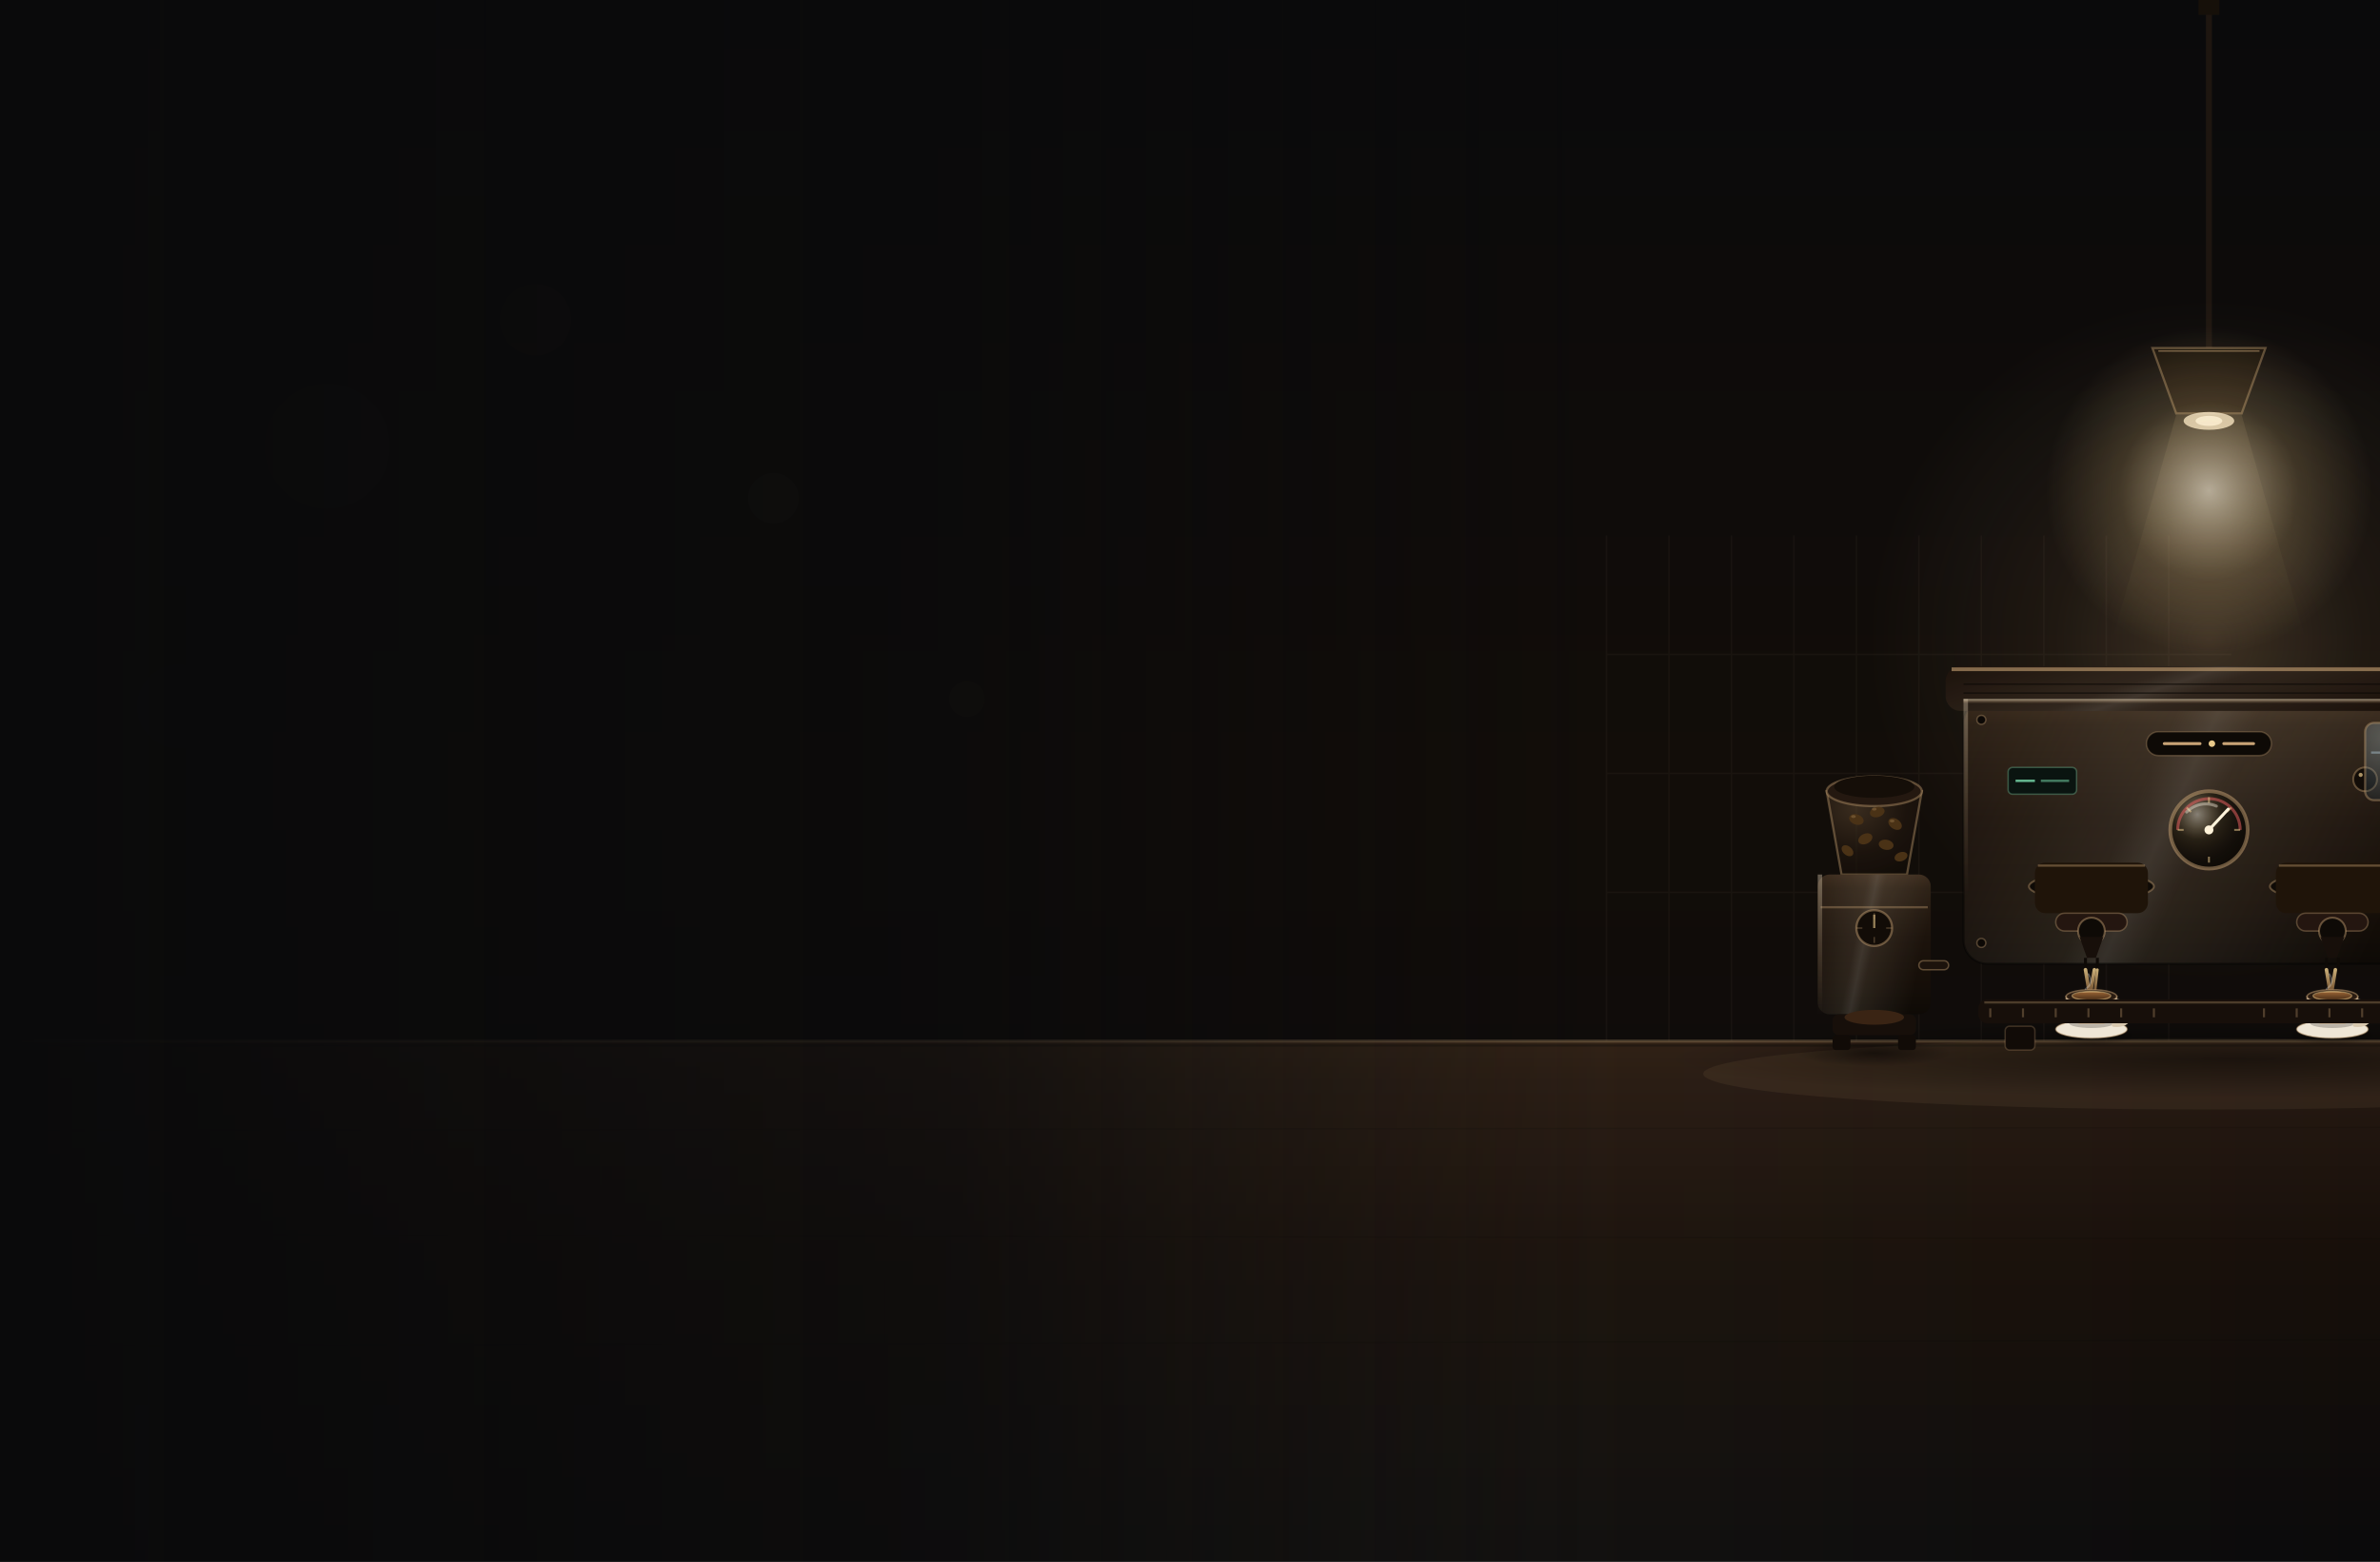
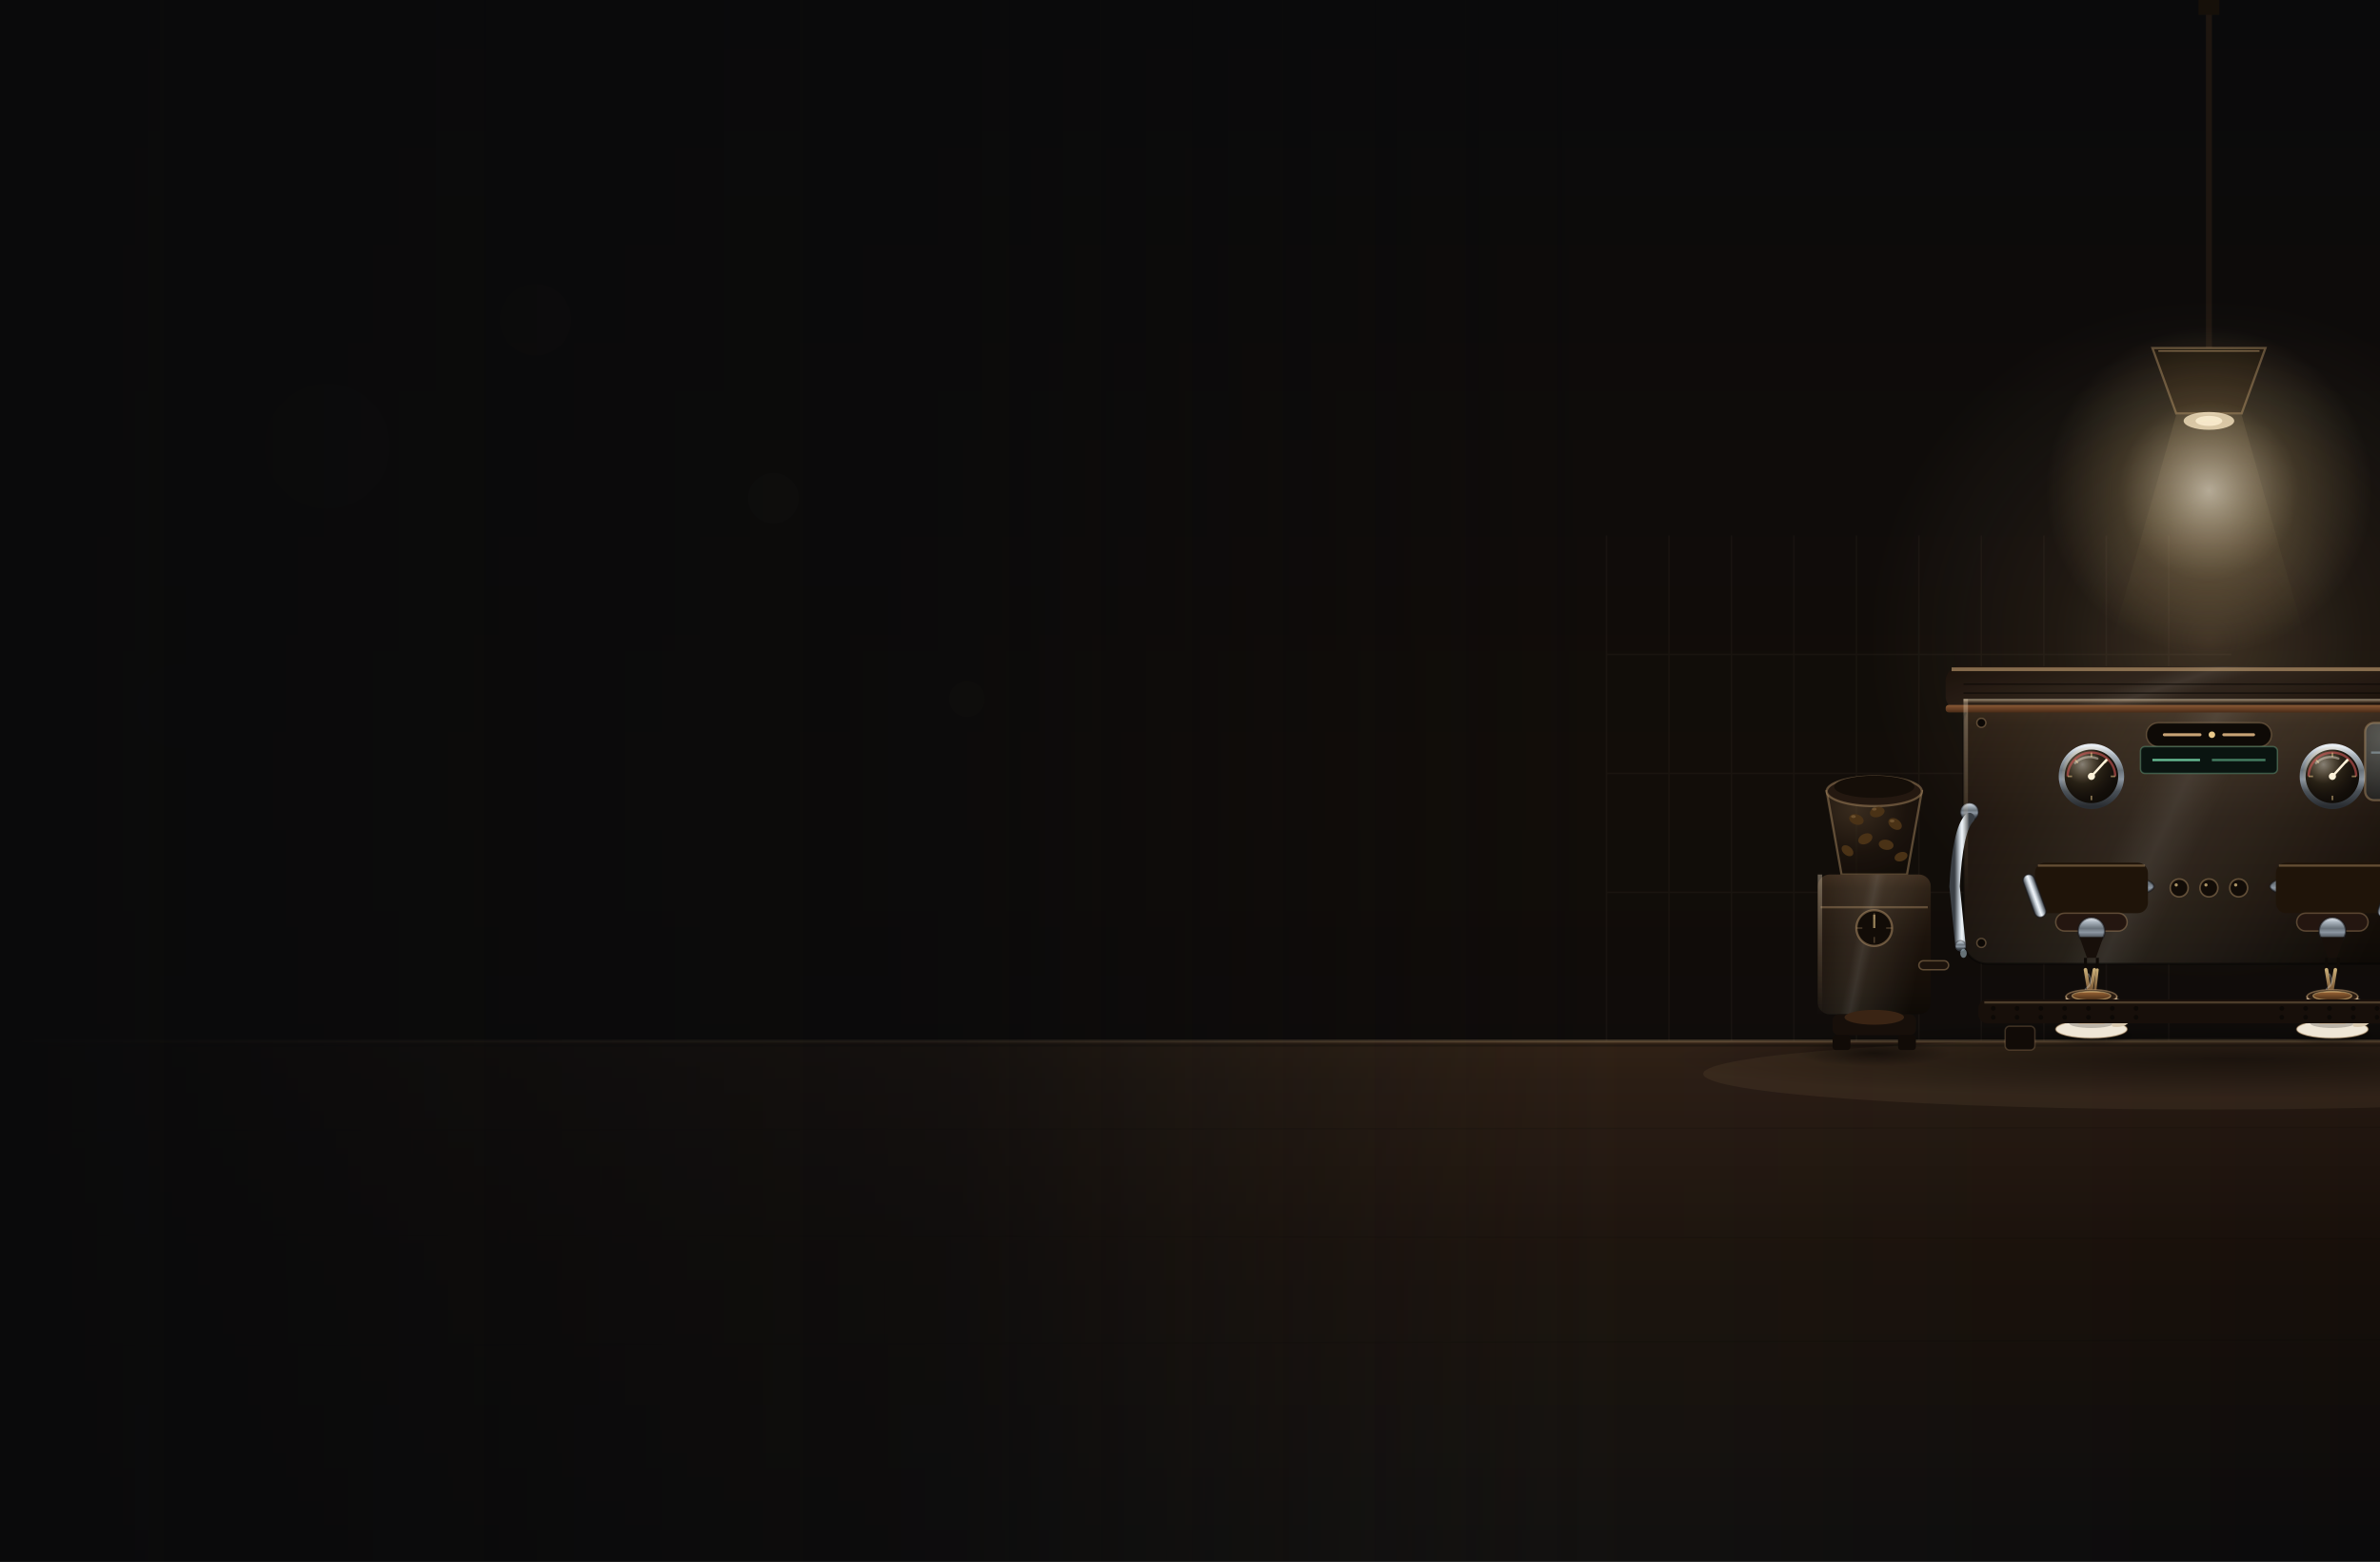
<svg xmlns="http://www.w3.org/2000/svg" viewBox="0 0 1600 1050" preserveAspectRatio="xMidYMid slice">
  <defs>
    <linearGradient id="sky" x1="0" y1="0" x2="0" y2="1">
      <stop offset="0" stop-color="#0a0a0b" />
      <stop offset=".5" stop-color="#120d09" />
      <stop offset="1" stop-color="#0a0a0b" />
    </linearGradient>
    <radialGradient id="lampGlowOuter" cx=".5" cy=".5" r=".5">
      <stop offset="0" stop-color="#c8a375" stop-opacity=".24" />
      <stop offset=".45" stop-color="#c8a375" stop-opacity=".08" />
      <stop offset="1" stop-color="#c8a375" stop-opacity="0" />
    </radialGradient>
    <radialGradient id="lampGlowInner" cx=".5" cy=".5" r=".5">
      <stop offset="0" stop-color="#fff3da" stop-opacity=".65" />
      <stop offset=".55" stop-color="#e9c98a" stop-opacity=".18" />
      <stop offset="1" stop-color="#e9c98a" stop-opacity="0" />
    </radialGradient>
    <linearGradient id="lightCone" x1="0" y1="0" x2="0" y2="1">
      <stop offset="0" stop-color="#e9c98a" stop-opacity=".10" />
      <stop offset="1" stop-color="#e9c98a" stop-opacity="0" />
    </linearGradient>
    <linearGradient id="counter" x1="0" y1="0" x2="0" y2="1">
      <stop offset="0" stop-color="#2a1c12" />
      <stop offset=".08" stop-color="#241811" />
      <stop offset=".4" stop-color="#170f0a" />
      <stop offset="1" stop-color="#0a0a0b" />
    </linearGradient>
    <linearGradient id="counterSheen" x1="0" y1="0" x2="1" y2="0">
      <stop offset="0" stop-color="#e9c98a" stop-opacity="0" />
      <stop offset=".5" stop-color="#e9c98a" stop-opacity=".05" />
      <stop offset="1" stop-color="#e9c98a" stop-opacity="0" />
    </linearGradient>
    <linearGradient id="rimV" x1="0" y1="0" x2="0" y2="1">
      <stop offset="0" stop-color="#f0ddc0" stop-opacity=".62" />
      <stop offset="1" stop-color="#c8a375" stop-opacity="0" />
    </linearGradient>
    <linearGradient id="rimTop" x1="0" y1="0" x2="0" y2="1">
      <stop offset="0" stop-color="#f6e6c8" stop-opacity=".85" />
      <stop offset="1" stop-color="#c8a375" stop-opacity="0" />
    </linearGradient>
    <linearGradient id="bodyMetal" x1="0" y1="0" x2="0" y2="1">
      <stop offset="0" stop-color="#3a2a1c" />
      <stop offset=".10" stop-color="#2c2015" />
      <stop offset=".45" stop-color="#1c130c" />
      <stop offset=".8" stop-color="#150e08" />
      <stop offset="1" stop-color="#0e0a06" />
    </linearGradient>
    <linearGradient id="bodySheen" x1="0" y1="0" x2="1" y2=".25">
      <stop offset="0" stop-color="#f0ddc0" stop-opacity="0" />
      <stop offset=".42" stop-color="#f0ddc0" stop-opacity=".10" />
      <stop offset=".5" stop-color="#fff6e4" stop-opacity=".16" />
      <stop offset=".58" stop-color="#f0ddc0" stop-opacity=".10" />
      <stop offset="1" stop-color="#f0ddc0" stop-opacity="0" />
    </linearGradient>
    <radialGradient id="gaugeGlass" cx=".35" cy=".3" r=".8">
      <stop offset="0" stop-color="#fff6e4" stop-opacity=".5" />
      <stop offset=".4" stop-color="#e9c98a" stop-opacity=".12" />
      <stop offset="1" stop-color="#0e0a06" stop-opacity="0" />
    </radialGradient>
    <linearGradient id="coffeeLiquid" x1="0" y1="0" x2="0" y2="1">
      <stop offset="0" stop-color="#caa06a" />
      <stop offset=".18" stop-color="#8a5a30" />
      <stop offset="1" stop-color="#3a2412" />
    </linearGradient>
    <linearGradient id="ceramicCup" x1="0" y1="0" x2="0" y2="1">
      <stop offset="0" stop-color="#f4ece0" />
      <stop offset="1" stop-color="#d8c8ae" />
    </linearGradient>
    <linearGradient id="streamGrad" x1="0" y1="0" x2="0" y2="1">
      <stop offset="0" stop-color="#e9c98a" stop-opacity=".85" />
      <stop offset="1" stop-color="#8a5a30" stop-opacity=".7" />
    </linearGradient>
    <radialGradient id="hopperGlass" cx=".3" cy=".2" r=".9">
      <stop offset="0" stop-color="#5a4530" stop-opacity=".55" />
      <stop offset=".6" stop-color="#241810" stop-opacity=".55" />
      <stop offset="1" stop-color="#120c07" stop-opacity=".65" />
    </radialGradient>
    <radialGradient id="tankGlass" cx=".3" cy=".2" r=".9">
      <stop offset="0" stop-color="#bcd8e6" stop-opacity=".28" />
      <stop offset="1" stop-color="#12222a" stop-opacity=".35" />
    </radialGradient>
    <radialGradient id="shadowSoft" cx=".5" cy=".5" r=".5">
      <stop offset="0" stop-color="#000" stop-opacity=".5" />
      <stop offset="1" stop-color="#000" stop-opacity="0" />
    </radialGradient>
    <linearGradient id="fadeL" x1="0" y1="0" x2="1" y2="0">
      <stop offset="0" stop-color="#0a0a0b" />
      <stop offset=".6" stop-color="#0a0a0b" stop-opacity=".7" />
      <stop offset="1" stop-color="#0a0a0b" stop-opacity="0" />
    </linearGradient>
+     <linearGradient id="chrome" x1="0" y1="0" x2="0" y2="1">
+       <stop offset="0" stop-color="#e8edf2" />
+       <stop offset=".15" stop-color="#aeb8c2" />
+       <stop offset=".4" stop-color="#6b747c" />
+       <stop offset=".55" stop-color="#8b95a0" />
+       <stop offset=".75" stop-color="#4a5158" />
+       <stop offset="1" stop-color="#2a2e33" />
+     </linearGradient>
+     <linearGradient id="chromeH" x1="0" y1="0" x2="1" y2="0">
+       <stop offset="0" stop-color="#3a3f45" />
+       <stop offset=".35" stop-color="#c7d0d8" />
+       <stop offset=".5" stop-color="#f2f6fa" />
+       <stop offset=".65" stop-color="#c7d0d8" />
+       <stop offset="1" stop-color="#3a3f45" />
+     </linearGradient>
+     <linearGradient id="walnut" x1="0" y1="0" x2="0" y2="1">
+       <stop offset="0" stop-color="#8a5a36" />
+       <stop offset=".5" stop-color="#6b4226" />
+       <stop offset="1" stop-color="#4a2c18" />
+     </linearGradient>
+     <g id="pGauge">
+       <circle cx="0" cy="0" r="20" fill="#0e0a06" stroke="url(#chrome)" stroke-width="4" />
+       <circle cx="0" cy="0" r="20" fill="url(#gaugeGlass)" />
+       <path d="M0 0 m-16 0 a16 16 0 1 1 32 0" fill="none" stroke="#e05c5c" stroke-width="1.6" opacity=".55" />
+       <g stroke="rgba(233,201,138,.55)" stroke-width="1.1">
+         <line x1="0" y1="-16" x2="0" y2="-13" />
+         <line x1="16" y1="0" x2="13" y2="0" />
+         <line x1="0" y1="16" x2="0" y2="13" />
+         <line x1="-16" y1="0" x2="-13" y2="0" />
+         <line x1="11" y1="-11" x2="9" y2="-9" />
+         <line x1="-11" y1="-11" x2="-9" y2="-9" />
+       </g>
+       <line x1="0" y1="0" x2="10" y2="-11" stroke="#fff3da" stroke-width="1.6" stroke-linecap="round" />
+       <circle cx="0" cy="0" r="2.4" fill="#fff3da" />
+       <path d="M-11 -9 a14 14 0 0 1 15 -3" fill="none" stroke="#fff6e4" stroke-width="1.6" opacity=".4" stroke-linecap="round" />
+     </g>
    <g id="demiCup">
      <ellipse cx="0" cy="26" rx="30" ry="7" fill="url(#shadowSoft)" />
      <ellipse cx="0" cy="22" rx="24" ry="6" fill="#efe6d6" stroke="rgba(200,163,117,.4)" stroke-width="1" />
      <ellipse cx="0" cy="18" rx="15" ry="3.2" fill="#000" opacity=".22" />
      <path d="M-17,0 C-17,8 -14,15 -8,18 L8,18 C14,15 17,8 17,0 Z" fill="url(#ceramicCup)" stroke="rgba(200,163,117,.45)" stroke-width="1.3" />
      <path d="M16,3 q12,1 10,10 q-2,7 -11,6" fill="none" stroke="#d8c8ae" stroke-width="2.8" stroke-linecap="round" />
      <ellipse cx="0" cy="0" rx="17" ry="4.6" fill="#2a1c12" stroke="rgba(200,163,117,.5)" stroke-width="1" />
      <ellipse cx="0" cy="0" rx="13" ry="3.4" fill="url(#coffeeLiquid)" />
      <ellipse cx="0" cy="-.5" rx="13" ry="3" fill="none" stroke="#e9c98a" stroke-width=".8" opacity=".5" />
      <path d="M-2,-15 q4,6 -2,10" stroke="#fff" stroke-width="1.2" fill="none" opacity=".26" stroke-linecap="round" />
    </g>
  </defs>
  <rect width="1600" height="1050" fill="url(#sky)" />
  <circle cx="220" cy="300" r="42" fill="#c8a375" opacity=".045" />
  <circle cx="360" cy="215" r="24" fill="#e9c98a" opacity=".04" />
  <circle cx="120" cy="475" r="28" fill="#c8a375" opacity=".035" />
  <circle cx="520" cy="335" r="17" fill="#f0ddc0" opacity=".04" />
  <circle cx="650" cy="470" r="12" fill="#e9c98a" opacity=".035" />
  <g stroke="#c8a375" stroke-width="1" opacity=".05">
    <line x1="1080" y1="360" x2="1080" y2="700" />
    <line x1="1122" y1="360" x2="1122" y2="700" />
    <line x1="1164" y1="360" x2="1164" y2="700" />
    <line x1="1206" y1="360" x2="1206" y2="700" />
    <line x1="1248" y1="360" x2="1248" y2="700" />
    <line x1="1290" y1="360" x2="1290" y2="700" />
    <line x1="1332" y1="360" x2="1332" y2="700" />
    <line x1="1374" y1="360" x2="1374" y2="700" />
    <line x1="1416" y1="360" x2="1416" y2="700" />
    <line x1="1458" y1="360" x2="1458" y2="700" />
    <line x1="1080" y1="440" x2="1500" y2="440" />
    <line x1="1080" y1="520" x2="1500" y2="520" />
    <line x1="1080" y1="600" x2="1500" y2="600" />
  </g>
  <line x1="1485" y1="0" x2="1485" y2="234" stroke="#1e1610" stroke-width="4" />
  <rect x="1478" y="0" width="14" height="10" fill="#161009" />
  <path d="M1447 234 L1523 234 L1507 278 L1463 278 Z" fill="#171009" stroke="rgba(200,163,117,.4)" stroke-width="1.5" />
  <path d="M1451 236 L1519 236" stroke="rgba(200,163,117,.5)" stroke-width="1" />
  <ellipse cx="1485" cy="283" rx="17" ry="6" fill="#fff3da" opacity=".8" />
  <ellipse cx="1485" cy="283" rx="9" ry="3.4" fill="#fff9ec" />
  <path d="M1463 279 L1420 430 L1550 430 L1507 279 Z" fill="url(#lightCone)" />
  <circle cx="1485" cy="430" r="230" fill="url(#lampGlowOuter)" />
  <circle cx="1485" cy="330" r="110" fill="url(#lampGlowInner)" />
  <rect x="0" y="700" width="1600" height="350" fill="url(#counter)" />
  <line x1="0" y1="700" x2="1600" y2="700" stroke="rgba(200,163,117,.3)" stroke-width="2" />
  <line x1="0" y1="703" x2="1600" y2="703" stroke="rgba(0,0,0,.3)" stroke-width="1.5" />
  <rect x="0" y="700" width="1600" height="350" fill="url(#counterSheen)" />
  <g stroke="#000" stroke-width="1" opacity=".12">
    <line x1="0" y1="760" x2="1600" y2="758" />
    <line x1="0" y1="830" x2="1600" y2="833" />
    <line x1="0" y1="905" x2="1600" y2="901" />
  </g>
  <ellipse cx="1485" cy="722" rx="340" ry="24" fill="#c8a375" opacity=".08" />
  <g transform="translate(260 0)">
    <ellipse cx="1240" cy="712" rx="380" ry="26" fill="url(#shadowSoft)" />
    <ellipse cx="1000" cy="708" rx="52" ry="9" fill="url(#shadowSoft)" />
    <g transform="translate(0 136)">
      <path d="M968 396 L1032 396 L1022 452 L978 452 Z" fill="url(#hopperGlass)" stroke="rgba(200,163,117,.4)" stroke-width="1.5" />
      <ellipse cx="1000" cy="396" rx="32" ry="10" fill="#241810" stroke="rgba(200,163,117,.4)" stroke-width="1.5" />
      <ellipse cx="1000" cy="393" rx="27" ry="7.5" fill="#150e08" />
      <g fill="#4a3216">
        <ellipse cx="988" cy="415" rx="5" ry="3.4" transform="rotate(20 988 415)" />
        <ellipse cx="1002" cy="410" rx="5" ry="3.4" transform="rotate(-15 1002 410)" />
        <ellipse cx="1014" cy="418" rx="5" ry="3.4" transform="rotate(35 1014 418)" />
        <ellipse cx="994" cy="428" rx="5" ry="3.4" transform="rotate(-25 994 428)" />
        <ellipse cx="1008" cy="432" rx="5" ry="3.4" transform="rotate(10 1008 432)" />
        <ellipse cx="982" cy="436" rx="4.5" ry="3" transform="rotate(40 982 436)" />
        <ellipse cx="1018" cy="440" rx="4.5" ry="3" transform="rotate(-20 1018 440)" />
      </g>
      <g fill="#8a6a42" opacity=".55">
        <ellipse cx="986" cy="413" rx="1.6" ry="1" />
        <ellipse cx="1000" cy="408" rx="1.6" ry="1" />
        <ellipse cx="1012" cy="416" rx="1.6" ry="1" />
      </g>
      <rect x="962" y="452" width="76" height="94" rx="8" fill="url(#bodyMetal)" />
      <rect x="962" y="452" width="76" height="94" rx="8" fill="url(#bodySheen)" />
      <line x1="964" y1="474" x2="1036" y2="474" stroke="rgba(200,163,117,.35)" stroke-width="1.5" />
      <circle cx="1000" cy="488" r="12" fill="#120c07" stroke="rgba(200,163,117,.45)" stroke-width="1.5" />
      <line x1="1000" y1="488" x2="1000" y2="479" stroke="rgba(233,201,138,.6)" stroke-width="1.5" />
      <g stroke="rgba(200,163,117,.3)" stroke-width="1">
        <line x1="1000" y1="478" x2="1000" y2="482" />
        <line x1="1012" y1="488" x2="1008" y2="488" />
        <line x1="1000" y1="498" x2="1000" y2="494" />
        <line x1="988" y1="488" x2="992" y2="488" />
      </g>
      <rect x="1030" y="510" width="20" height="6" rx="3" fill="#1c130c" stroke="rgba(200,163,117,.4)" stroke-width="1" />
      <rect x="962" y="452" width="3" height="94" fill="url(#rimV)" opacity=".6" />
      <rect x="972" y="546" width="56" height="14" rx="4" fill="#170f0a" />
      <ellipse cx="1000" cy="548" rx="20" ry="5" fill="#3a2414" />
      <rect x="972" y="560" width="12" height="10" rx="2" fill="#110b07" />
      <rect x="1016" y="560" width="12" height="10" rx="2" fill="#110b07" />
    </g>
    <rect x="1060" y="470" width="330" height="178" rx="16" fill="url(#bodyMetal)" />
    <rect x="1060" y="470" width="330" height="178" rx="16" fill="url(#bodySheen)" />
    <rect x="1060" y="470" width="330" height="178" rx="16" fill="none" stroke="rgba(0,0,0,.4)" stroke-width="1.5" />
    <rect x="1048" y="448" width="354" height="30" rx="10" fill="#1c120b" />
    <rect x="1048" y="448" width="354" height="30" rx="10" fill="url(#bodySheen)" />
    <line x1="1052" y1="450" x2="1398" y2="450" stroke="rgba(200,163,117,.6)" stroke-width="2.5" />
    <g stroke="#0a0704" stroke-width="1" opacity=".6">
      <line x1="1060" y1="460" x2="1394" y2="460" />
      <line x1="1060" y1="466" x2="1394" y2="466" />
    </g>
+     <rect x="1048" y="474" width="354" height="5" rx="2" fill="url(#walnut)" />
    <g fill="#0c0805" stroke="rgba(200,163,117,.35)" stroke-width="1">
-       <circle cx="1072" cy="484" r="3" />
-       <circle cx="1378" cy="484" r="3" />
+       <circle cx="1072" cy="486" r="3" />
+       <circle cx="1378" cy="486" r="3" />
      <circle cx="1072" cy="634" r="3" />
      <circle cx="1378" cy="634" r="3" />
    </g>
-     <g transform="translate(1225 500)">
+     <g transform="translate(1225 494)">
      <rect x="-42" y="-8" width="84" height="16" rx="8" fill="#0e0a06" stroke="rgba(200,163,117,.3)" stroke-width="1" />
      <line x1="-30" y1="0" x2="-6" y2="0" stroke="#c8a375" stroke-width="2" stroke-linecap="round" />
      <circle cx="2" cy="0" r="2.2" fill="#e9c98a" />
      <line x1="10" y1="0" x2="30" y2="0" stroke="#c8a375" stroke-width="2" stroke-linecap="round" />
    </g>
-     <g transform="translate(1090 516)">
-       <rect x="0" y="0" width="46" height="18" rx="3" fill="#0a1410" stroke="rgba(120,200,160,.35)" stroke-width="1" />
-       <line x1="5" y1="9" x2="18" y2="9" stroke="#7be0b0" stroke-width="1.6" opacity=".8" />
-       <line x1="22" y1="9" x2="41" y2="9" stroke="#7be0b0" stroke-width="1.6" opacity=".5" />
-     </g>
-     <g fill="#120c07" stroke="rgba(200,163,117,.4)" stroke-width="1.3">
-       <circle cx="1330" cy="524" r="8" />
-       <circle cx="1352" cy="524" r="8" />
-       <circle cx="1374" cy="524" r="8" />
+     <use href="#pGauge" x="1146" y="522" />
+     <use href="#pGauge" x="1308" y="522" />
+     <g transform="translate(1179 502)">
+       <rect x="0" y="0" width="92" height="18" rx="3" fill="#0a1410" stroke="rgba(120,200,160,.35)" stroke-width="1" />
+       <line x1="8" y1="9" x2="40" y2="9" stroke="#7be0b0" stroke-width="1.6" opacity=".8" />
+       <line x1="48" y1="9" x2="84" y2="9" stroke="#7be0b0" stroke-width="1.6" opacity=".5" />
+     </g>
+     <g fill="#120c07" stroke="rgba(200,163,117,.4)" stroke-width="1.1">
+       <circle cx="1205" cy="597" r="6" />
+       <circle cx="1225" cy="597" r="6" />
+       <circle cx="1245" cy="597" r="6" />
    </g>
    <g fill="#e9c98a" opacity=".7">
-       <circle cx="1327" cy="521" r="1.4" />
-       <circle cx="1349" cy="521" r="1.4" />
-       <circle cx="1371" cy="521" r="1.4" />
-     </g>
-     <circle cx="1225" cy="558" r="26" fill="#0e0a06" stroke="rgba(200,163,117,.5)" stroke-width="2.5" />
-     <circle cx="1225" cy="558" r="26" fill="url(#gaugeGlass)" />
-     <path d="M1225 558 m-21 0 a21 21 0 1 1 42 0" fill="none" stroke="#e05c5c" stroke-width="2" opacity=".55" />
-     <g stroke="rgba(233,201,138,.55)" stroke-width="1.3">
-       <line x1="1225" y1="536" x2="1225" y2="540" />
-       <line x1="1246" y1="558" x2="1242" y2="558" />
-       <line x1="1225" y1="580" x2="1225" y2="576" />
-       <line x1="1204" y1="558" x2="1208" y2="558" />
-       <line x1="1240" y1="543" x2="1237" y2="546" />
-       <line x1="1210" y1="543" x2="1213" y2="546" />
-     </g>
-     <line x1="1225" y1="558" x2="1238" y2="544" stroke="#fff3da" stroke-width="2" stroke-linecap="round" />
-     <circle cx="1225" cy="558" r="3" fill="#fff3da" />
-     <path d="M1210 546 a18 18 0 0 1 20 -4" fill="none" stroke="#fff6e4" stroke-width="2" opacity=".4" stroke-linecap="round" />
+       <circle cx="1203" cy="595" r="1.1" />
+       <circle cx="1223" cy="595" r="1.1" />
+       <circle cx="1243" cy="595" r="1.1" />
+     </g>
    <g transform="translate(1330 486)">
      <rect x="0" y="0" width="42" height="52" rx="6" fill="url(#tankGlass)" stroke="rgba(200,163,117,.4)" stroke-width="1.5" />
      <line x1="4" y1="20" x2="38" y2="20" stroke="rgba(188,216,230,.4)" stroke-width="1.5" />
-       <circle cx="21" cy="-4" r="6" fill="#150e08" stroke="rgba(200,163,117,.4)" stroke-width="1.2" />
+       <circle cx="21" cy="-4" r="6" fill="url(#chrome)" stroke="rgba(20,20,25,.4)" stroke-width="1.2" />
    </g>
    <g>
-       <ellipse cx="1146" cy="596" rx="42" ry="9" fill="#0e0a06" stroke="rgba(200,163,117,.4)" stroke-width="1.3" />
-       <ellipse cx="1308" cy="596" rx="42" ry="9" fill="#0e0a06" stroke="rgba(200,163,117,.4)" stroke-width="1.3" />
+       <ellipse cx="1146" cy="596" rx="42" ry="9" fill="url(#chrome)" stroke="rgba(20,20,25,.5)" stroke-width="1.3" />
+       <ellipse cx="1308" cy="596" rx="42" ry="9" fill="url(#chrome)" stroke="rgba(20,20,25,.5)" stroke-width="1.3" />
      <rect x="1108" y="580" width="76" height="34" rx="7" fill="#1f1409" />
      <rect x="1270" y="580" width="76" height="34" rx="7" fill="#1f1409" />
      <line x1="1110" y1="582" x2="1182" y2="582" stroke="rgba(200,163,117,.4)" stroke-width="1.5" />
      <line x1="1272" y1="582" x2="1344" y2="582" stroke="rgba(200,163,117,.4)" stroke-width="1.5" />
+       <g transform="translate(1104 592) rotate(-20)">
+         <rect x="-4" y="-4" width="8" height="30" rx="4" fill="url(#chromeH)" stroke="rgba(20,20,25,.5)" stroke-width="1" />
+       </g>
+       <g transform="translate(1350 592) rotate(20)">
+         <rect x="-4" y="-4" width="8" height="30" rx="4" fill="url(#chromeH)" stroke="rgba(20,20,25,.5)" stroke-width="1" />
+       </g>
      <rect x="1122" y="614" width="48" height="12" rx="6" fill="#241610" stroke="rgba(200,163,117,.35)" stroke-width="1" />
      <rect x="1284" y="614" width="48" height="12" rx="6" fill="#241610" stroke="rgba(200,163,117,.35)" stroke-width="1" />
-       <circle cx="1146" cy="626" r="9" fill="#0e0a06" stroke="rgba(200,163,117,.45)" stroke-width="1.3" />
-       <circle cx="1308" cy="626" r="9" fill="#0e0a06" stroke="rgba(200,163,117,.45)" stroke-width="1.3" />
+       <circle cx="1146" cy="626" r="9" fill="url(#chrome)" stroke="rgba(20,20,25,.5)" stroke-width="1.3" />
+       <circle cx="1308" cy="626" r="9" fill="url(#chrome)" stroke="rgba(20,20,25,.5)" stroke-width="1.3" />
      <path d="M1138 630 L1154 630 L1149 644 L1143 644 Z" fill="#170f0a" />
      <path d="M1300 630 L1316 630 L1311 644 L1305 644 Z" fill="#170f0a" />
      <line x1="1142" y1="644" x2="1142" y2="654" stroke="#0e0a06" stroke-width="2" />
      <line x1="1150" y1="644" x2="1150" y2="654" stroke="#0e0a06" stroke-width="2" />
      <line x1="1304" y1="644" x2="1304" y2="654" stroke="#0e0a06" stroke-width="2" />
      <line x1="1312" y1="644" x2="1312" y2="654" stroke="#0e0a06" stroke-width="2" />
      <path d="M1142 652 L1145 670 L1148 652" fill="none" stroke="url(#streamGrad)" stroke-width="2.4" stroke-linecap="round" />
      <path d="M1150 652 L1148 670" fill="none" stroke="url(#streamGrad)" stroke-width="1.8" stroke-linecap="round" />
      <path d="M1304 652 L1307 670 L1310 652" fill="none" stroke="url(#streamGrad)" stroke-width="2.4" stroke-linecap="round" />
      <ellipse cx="1146" cy="670" rx="4" ry="2" fill="#e9c98a" opacity=".5" />
      <ellipse cx="1308" cy="670" rx="4" ry="2" fill="#e9c98a" opacity=".5" />
      <use href="#demiCup" x="1146" y="670" />
      <use href="#demiCup" x="1308" y="670" />
    </g>
-     <circle cx="1394" cy="546" r="7" fill="#1c130c" stroke="rgba(200,163,117,.4)" stroke-width="1.3" />
-     <path d="M1394 550 q34 8 40 52 l-8 46" fill="none" stroke="#221610" stroke-width="9" stroke-linecap="round" />
-     <circle cx="1426" cy="648" r="4" fill="#0e0a06" stroke="rgba(200,163,117,.4)" stroke-width="1" />
+     <circle cx="1394" cy="546" r="7" fill="url(#chrome)" stroke="rgba(20,20,25,.4)" stroke-width="1.3" />
+     <path d="M1394 550 q34 8 40 52 l-8 46" fill="none" stroke="url(#chromeH)" stroke-width="9" stroke-linecap="round" />
+     <circle cx="1426" cy="648" r="4" fill="url(#chrome)" stroke="rgba(20,20,25,.4)" stroke-width="1" />
    <path d="M1418 654 q6 -10 -2 -18" stroke="#f0ddc0" stroke-width="1.6" fill="none" opacity=".3" stroke-linecap="round" />
+     <circle cx="1064" cy="546" r="6" fill="url(#chrome)" stroke="rgba(20,20,25,.4)" stroke-width="1.2" />
+     <path d="M1064 550 q-8 8 -10 46 l4 40" fill="none" stroke="url(#chromeH)" stroke-width="7" stroke-linecap="round" />
+     <circle cx="1058" cy="636" r="3.5" fill="url(#chrome)" stroke="rgba(20,20,25,.4)" stroke-width="1" />
+     <ellipse cx="1060" cy="641" rx="2.2" ry="3" fill="#bcd8e6" opacity=".5" />
    <rect x="1387" y="470" width="3" height="152" fill="url(#rimV)" />
    <rect x="1060" y="470" width="3" height="132" fill="url(#rimV)" opacity=".55" />
    <rect x="1060" y="470" width="330" height="3" fill="url(#rimTop)" opacity=".7" />
    <rect x="1070" y="672" width="310" height="16" rx="6" fill="#170f0a" />
-     <g stroke="rgba(200,163,117,.32)" stroke-width="1.4">
-       <line x1="1078" y1="678" x2="1078" y2="684" />
-       <line x1="1100" y1="678" x2="1100" y2="684" />
-       <line x1="1122" y1="678" x2="1122" y2="684" />
-       <line x1="1144" y1="678" x2="1144" y2="684" />
-       <line x1="1166" y1="678" x2="1166" y2="684" />
-       <line x1="1188" y1="678" x2="1188" y2="684" />
-       <line x1="1262" y1="678" x2="1262" y2="684" />
-       <line x1="1284" y1="678" x2="1284" y2="684" />
-       <line x1="1306" y1="678" x2="1306" y2="684" />
-       <line x1="1328" y1="678" x2="1328" y2="684" />
-       <line x1="1350" y1="678" x2="1350" y2="684" />
-       <line x1="1372" y1="678" x2="1372" y2="684" />
+     <g fill="#0a0704" opacity=".75">
+       <circle cx="1080" cy="678" r="1.6" />
+       <circle cx="1080" cy="684" r="1.6" />
+       <circle cx="1096" cy="678" r="1.6" />
+       <circle cx="1096" cy="684" r="1.6" />
+       <circle cx="1112" cy="678" r="1.6" />
+       <circle cx="1112" cy="684" r="1.6" />
+       <circle cx="1128" cy="678" r="1.6" />
+       <circle cx="1128" cy="684" r="1.6" />
+       <circle cx="1144" cy="678" r="1.6" />
+       <circle cx="1144" cy="684" r="1.6" />
+       <circle cx="1160" cy="678" r="1.6" />
+       <circle cx="1160" cy="684" r="1.6" />
+       <circle cx="1176" cy="678" r="1.6" />
+       <circle cx="1176" cy="684" r="1.6" />
+       <circle cx="1274" cy="678" r="1.6" />
+       <circle cx="1274" cy="684" r="1.6" />
+       <circle cx="1290" cy="678" r="1.6" />
+       <circle cx="1290" cy="684" r="1.6" />
+       <circle cx="1306" cy="678" r="1.6" />
+       <circle cx="1306" cy="684" r="1.6" />
+       <circle cx="1322" cy="678" r="1.6" />
+       <circle cx="1322" cy="684" r="1.6" />
+       <circle cx="1338" cy="678" r="1.6" />
+       <circle cx="1338" cy="684" r="1.6" />
+       <circle cx="1354" cy="678" r="1.6" />
+       <circle cx="1354" cy="684" r="1.6" />
+       <circle cx="1370" cy="678" r="1.6" />
+       <circle cx="1370" cy="684" r="1.6" />
    </g>
    <line x1="1074" y1="674" x2="1376" y2="674" stroke="rgba(200,163,117,.3)" stroke-width="1.5" />
    <rect x="1088" y="690" width="20" height="16" rx="3" fill="#110b07" stroke="rgba(200,163,117,.25)" stroke-width="1" />
    <rect x="1342" y="690" width="20" height="16" rx="3" fill="#110b07" stroke="rgba(200,163,117,.25)" stroke-width="1" />
    <g transform="translate(1462 0)">
      <ellipse cx="60" cy="709" rx="58" ry="9" fill="url(#shadowSoft)" />
      <ellipse cx="60" cy="699" rx="52" ry="10" fill="#e8ddc9" stroke="rgba(200,163,117,.3)" stroke-width="1.1" />
      <ellipse cx="60" cy="691" rx="52" ry="10" fill="#efe6d6" stroke="rgba(200,163,117,.32)" stroke-width="1.1" />
      <ellipse cx="60" cy="683" rx="52" ry="10" fill="#e8ddc9" stroke="rgba(200,163,117,.3)" stroke-width="1.1" />
      <ellipse cx="60" cy="675" rx="52" ry="10" fill="#efe6d6" stroke="rgba(200,163,117,.32)" stroke-width="1.1" />
      <ellipse cx="60" cy="667" rx="52" ry="10" fill="#e8ddc9" stroke="rgba(200,163,117,.35)" stroke-width="1.2" />
      <ellipse cx="60" cy="667" rx="52" ry="10" fill="none" stroke="rgba(240,221,192,.35)" stroke-width="1" />
    </g>
  </g>
  <rect width="1080" height="1050" fill="url(#fadeL)" />
</svg>
